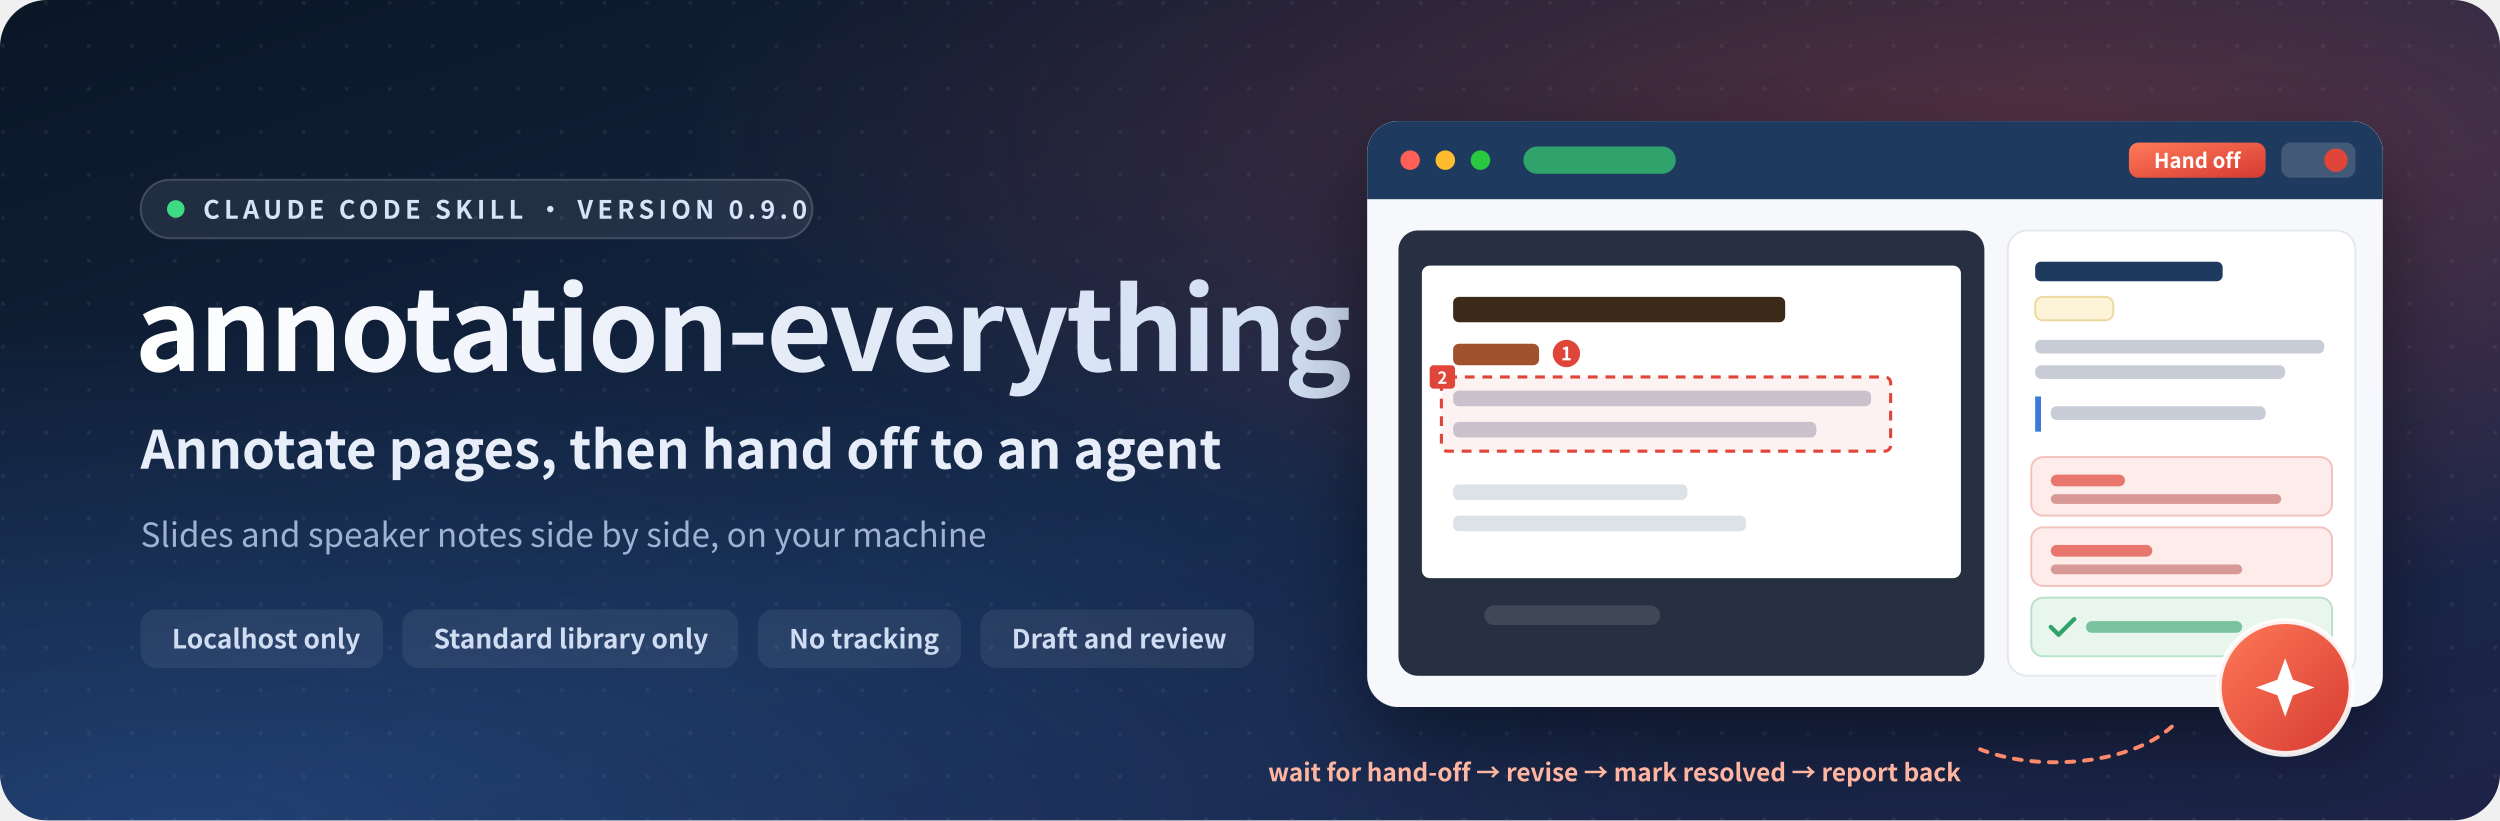
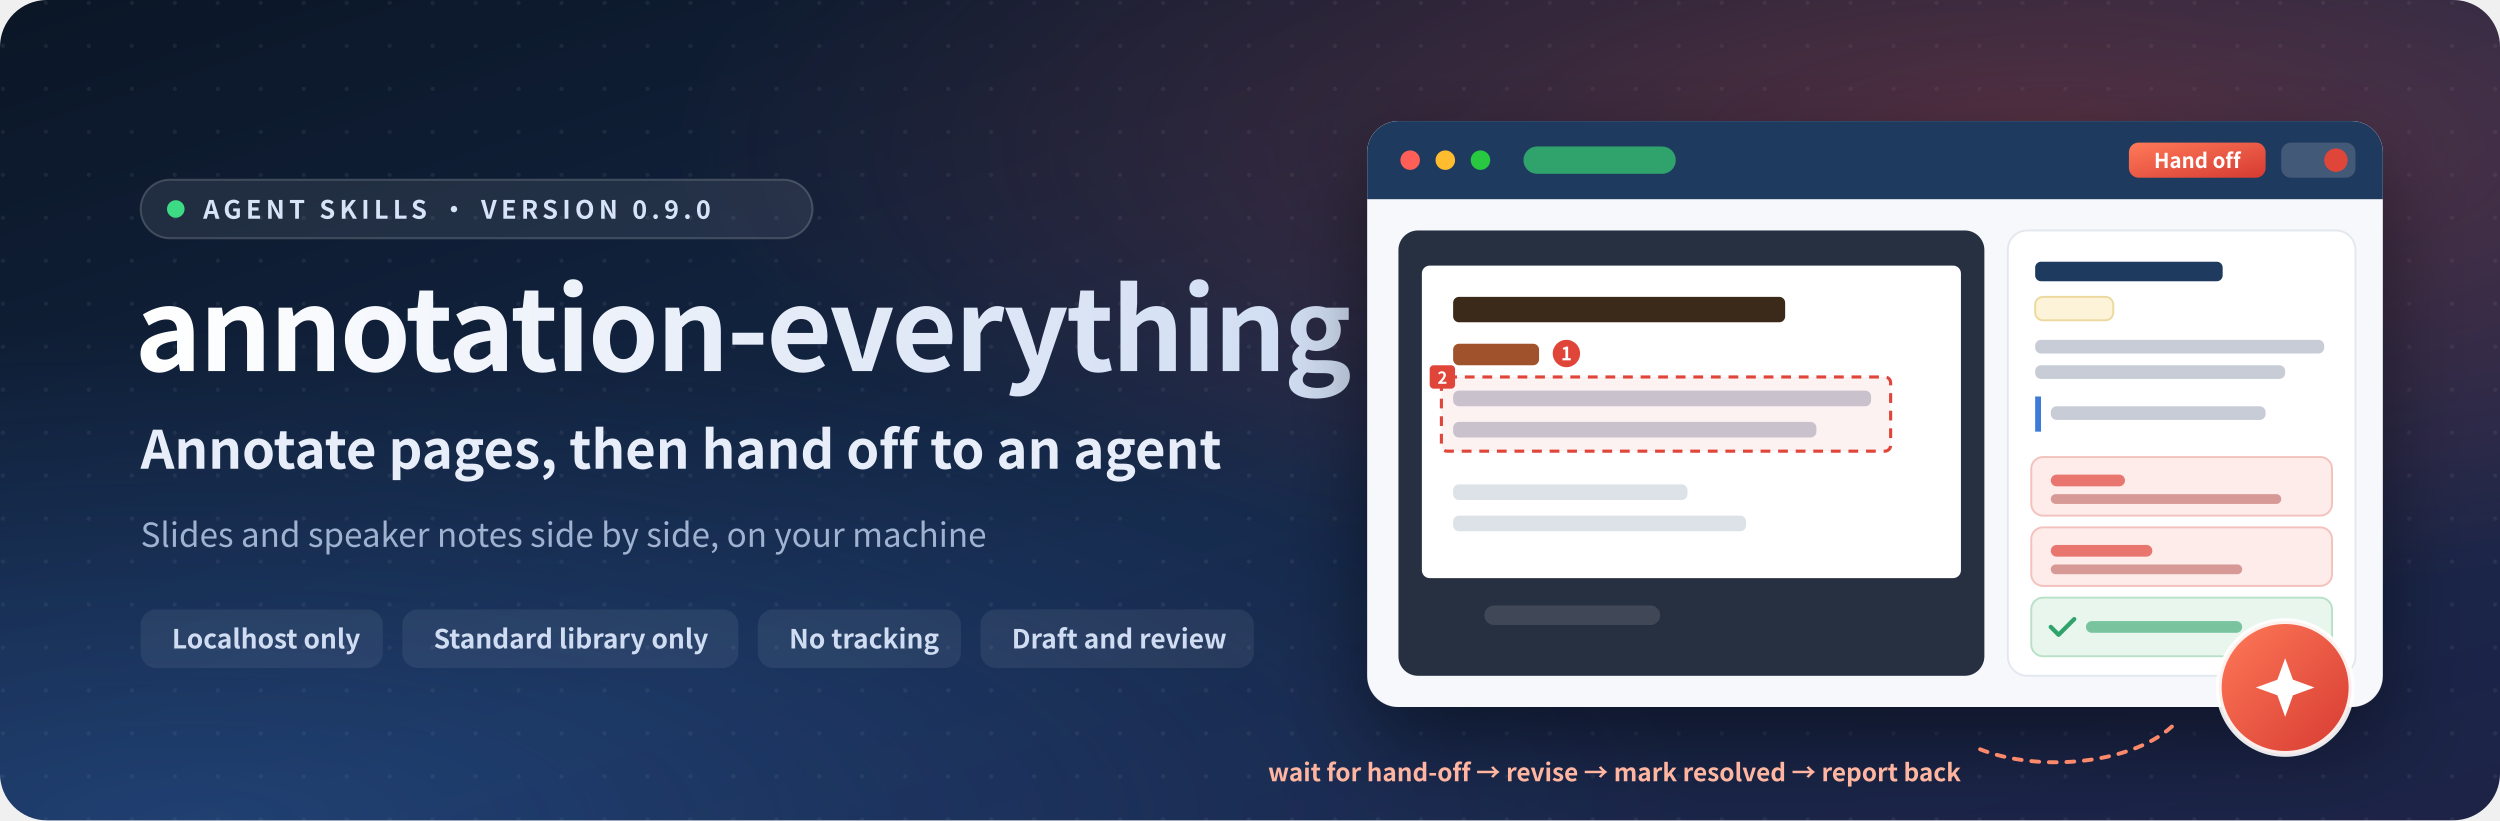
<svg xmlns="http://www.w3.org/2000/svg" viewBox="0 0 1280 420" width="1280" height="420" role="img" aria-labelledby="t d">
  <defs>
    <linearGradient id="bg" x1="0" y1="0" x2="1" y2="1">
      <stop offset="0" stop-color="#0b1626" />
      <stop offset="0.55" stop-color="#15294a" />
      <stop offset="1" stop-color="#1d2347" />
    </linearGradient>
    <radialGradient id="glowA" cx="0.82" cy="0.18" r="0.55">
      <stop offset="0" stop-color="#e0453a" stop-opacity="0.32" />
      <stop offset="1" stop-color="#e0453a" stop-opacity="0" />
    </radialGradient>
    <radialGradient id="glowB" cx="0.08" cy="1" r="0.6">
      <stop offset="0" stop-color="#3d7bd9" stop-opacity="0.28" />
      <stop offset="1" stop-color="#3d7bd9" stop-opacity="0" />
    </radialGradient>
    <pattern id="dots" width="22" height="22" patternUnits="userSpaceOnUse">
      <circle cx="1.5" cy="1.5" r="1.1" fill="#ffffff" fill-opacity="0.06" />
    </pattern>
    <linearGradient id="title" x1="0" y1="0" x2="1" y2="0">
      <stop offset="0" stop-color="#ffffff" />
      <stop offset="1" stop-color="#cfdcf2" />
    </linearGradient>
    <linearGradient id="agent" x1="0" y1="0" x2="1" y2="1">
      <stop offset="0" stop-color="#ff7a59" />
      <stop offset="1" stop-color="#d63a31" />
    </linearGradient>
    <filter id="shadow" x="-20%" y="-20%" width="140%" height="150%">
      <feDropShadow dx="0" dy="18" stdDeviation="22" flood-color="#000" flood-opacity="0.45" />
    </filter>
    <clipPath id="card">
      <rect x="700" y="62" width="520" height="300" rx="16" />
    </clipPath>
  </defs>
  <rect width="1280" height="420" rx="24" fill="url(#bg)" />
  <rect width="1280" height="420" rx="24" fill="url(#dots)" />
  <rect width="1280" height="420" rx="24" fill="url(#glowA)" />
  <rect width="1280" height="420" rx="24" fill="url(#glowB)" />
  <g font-family="-apple-system, BlinkMacSystemFont, 'Segoe UI', 'PingFang SC', 'Hiragino Sans GB', 'Microsoft YaHei', 'Noto Sans CJK SC', sans-serif">
    <g transform="translate(72 0)">
      <rect x="0" y="92" width="344" height="30" rx="15" fill="#ffffff" fill-opacity="0.08" stroke="#ffffff" stroke-opacity="0.18" />
      <circle cx="18" cy="107" r="4.5" fill="#3ddc84" />
-       <text x="32" y="112" font-size="13" font-weight="600" letter-spacing="2.2" fill="#d7e3f7">CLAUDE CODE SKILL · VERSION 0.9.0</text>
+       <text x="32" y="112" font-size="13" font-weight="600" letter-spacing="2.2" fill="#d7e3f7">AGENT SKILLS · VERSION 0.9.0</text>
      <text x="-3" y="190" font-size="58" font-weight="800" letter-spacing="-1.2" fill="url(#title)">annotation-everything</text>
      <text x="0" y="240" font-size="27" font-weight="600" fill="#e8eef9">Annotate pages, then hand off to an agent</text>
      <text x="0" y="280" font-size="17" fill="#9fb2d1">Slides and speaker notes side by side, on your machine</text>
      <g font-size="13.5" font-weight="600" fill="#cfdcf2">
        <rect x="0" y="312" width="124" height="30" rx="8" fill="#ffffff" fill-opacity="0.07" />
        <text x="16" y="332">Localhost only</text>
        <rect x="134" y="312" width="172" height="30" rx="8" fill="#ffffff" fill-opacity="0.07" />
        <text x="150" y="332">Standard library only</text>
        <rect x="316" y="312" width="104" height="30" rx="8" fill="#ffffff" fill-opacity="0.07" />
        <text x="332" y="332">No tracking</text>
        <rect x="430" y="312" width="140" height="30" rx="8" fill="#ffffff" fill-opacity="0.07" />
        <text x="446" y="332">Draft and review</text>
      </g>
    </g>
    <g filter="url(#shadow)">
      <rect x="700" y="62" width="520" height="300" rx="16" fill="#f6f8fb" />
    </g>
    <g clip-path="url(#card)">
      <rect x="700" y="62" width="520" height="40" fill="#1f3a5f" />
      <circle cx="722" cy="82" r="5" fill="#ff5f57" />
      <circle cx="740" cy="82" r="5" fill="#febc2e" />
      <circle cx="758" cy="82" r="5" fill="#28c840" />
      <rect x="780" y="75" width="78" height="14" rx="7" fill="#2fa36b" />
      <rect x="1090" y="73" width="70" height="18" rx="5" fill="url(#agent)" />
      <text x="1125" y="86" font-size="10.5" font-weight="700" fill="#fff" text-anchor="middle">Hand off</text>
      <rect x="1168" y="73" width="38" height="18" rx="5" fill="#ffffff" fill-opacity="0.16" />
      <circle cx="1196" cy="82" r="6" fill="#e0453a" />
      <rect x="716" y="118" width="300" height="228" rx="10" fill="#273041" />
      <rect x="728" y="136" width="276" height="160" rx="4" fill="#ffffff" />
      <rect x="744" y="152" width="170" height="13" rx="3" fill="#3b2a1a" />
      <rect x="744" y="176" width="44" height="11" rx="3" fill="#a0522d" />
      <rect x="744" y="200" width="214" height="8" rx="3" fill="#c7ccd6" />
      <rect x="744" y="216" width="186" height="8" rx="3" fill="#c7ccd6" />
      <rect x="738" y="193" width="230" height="38" rx="3" fill="#e0453a" fill-opacity="0.07" stroke="#e0453a" stroke-width="1.6" stroke-dasharray="5 4" />
      <rect x="732" y="187" width="13" height="12" rx="2" fill="#e0453a" />
      <text x="738.5" y="196.5" font-size="8.5" font-weight="700" fill="#fff" text-anchor="middle">2</text>
      <circle cx="802" cy="181" r="8" fill="#e0453a" stroke="#fff" stroke-width="2" />
      <text x="802" y="184.5" font-size="9.5" font-weight="700" fill="#fff" text-anchor="middle">1</text>
      <rect x="744" y="248" width="120" height="8" rx="3" fill="#dde1e8" />
      <rect x="744" y="264" width="150" height="8" rx="3" fill="#dde1e8" />
      <rect x="760" y="310" width="90" height="10" rx="5" fill="#ffffff" fill-opacity="0.12" />
      <rect x="1028" y="118" width="178" height="228" rx="10" fill="#ffffff" stroke="#e3e7ee" />
      <rect x="1042" y="134" width="96" height="10" rx="3" fill="#1f3a5f" />
      <rect x="1042" y="152" width="40" height="12" rx="4" fill="#fdf3d8" stroke="#ecd9a0" />
      <rect x="1042" y="174" width="148" height="7" rx="3" fill="#c7ccd6" />
      <rect x="1042" y="187" width="128" height="7" rx="3" fill="#c7ccd6" />
      <rect x="1042" y="203" width="3" height="18" fill="#3d7bd9" />
      <rect x="1050" y="208" width="110" height="7" rx="3" fill="#c7ccd6" />
      <g>
        <rect x="1040" y="234" width="154" height="30" rx="6" fill="#fdecea" stroke="#f3c2bd" />
        <rect x="1050" y="243" width="38" height="6" rx="3" fill="#e0453a" fill-opacity="0.7" />
        <rect x="1050" y="253" width="118" height="5" rx="2.5" fill="#b8564e" fill-opacity="0.55" />
        <rect x="1040" y="270" width="154" height="30" rx="6" fill="#fdecea" stroke="#f3c2bd" />
        <rect x="1050" y="279" width="52" height="6" rx="3" fill="#e0453a" fill-opacity="0.7" />
        <rect x="1050" y="289" width="98" height="5" rx="2.5" fill="#b8564e" fill-opacity="0.55" />
        <rect x="1040" y="306" width="154" height="30" rx="6" fill="#e8f6ee" stroke="#b9e1c8" />
        <path d="M1050 321 l4 4 l8 -8" fill="none" stroke="#2fa36b" stroke-width="2.2" stroke-linecap="round" stroke-linejoin="round" />
        <rect x="1068" y="318" width="80" height="6" rx="3" fill="#2fa36b" fill-opacity="0.6" />
      </g>
    </g>
    <g transform="translate(1170 352)">
      <circle r="34" fill="url(#agent)" stroke="#ffffff" stroke-opacity="0.9" stroke-width="3" />
      <path d="M0 -15 L4 -4 L15 0 L4 4 L0 15 L-4 4 L-15 0 L-4 -4 Z" fill="#fff" />
    </g>
    <path d="M1112 372 C 1090 392, 1040 396, 1010 382" fill="none" stroke="#ff8a6b" stroke-width="2" stroke-dasharray="4 5" stroke-linecap="round" />
    <text x="1004" y="400" font-size="12.5" font-weight="600" fill="#ffb59f" text-anchor="end">wait for hand-off → revise → mark resolved → report back</text>
  </g>
</svg>
